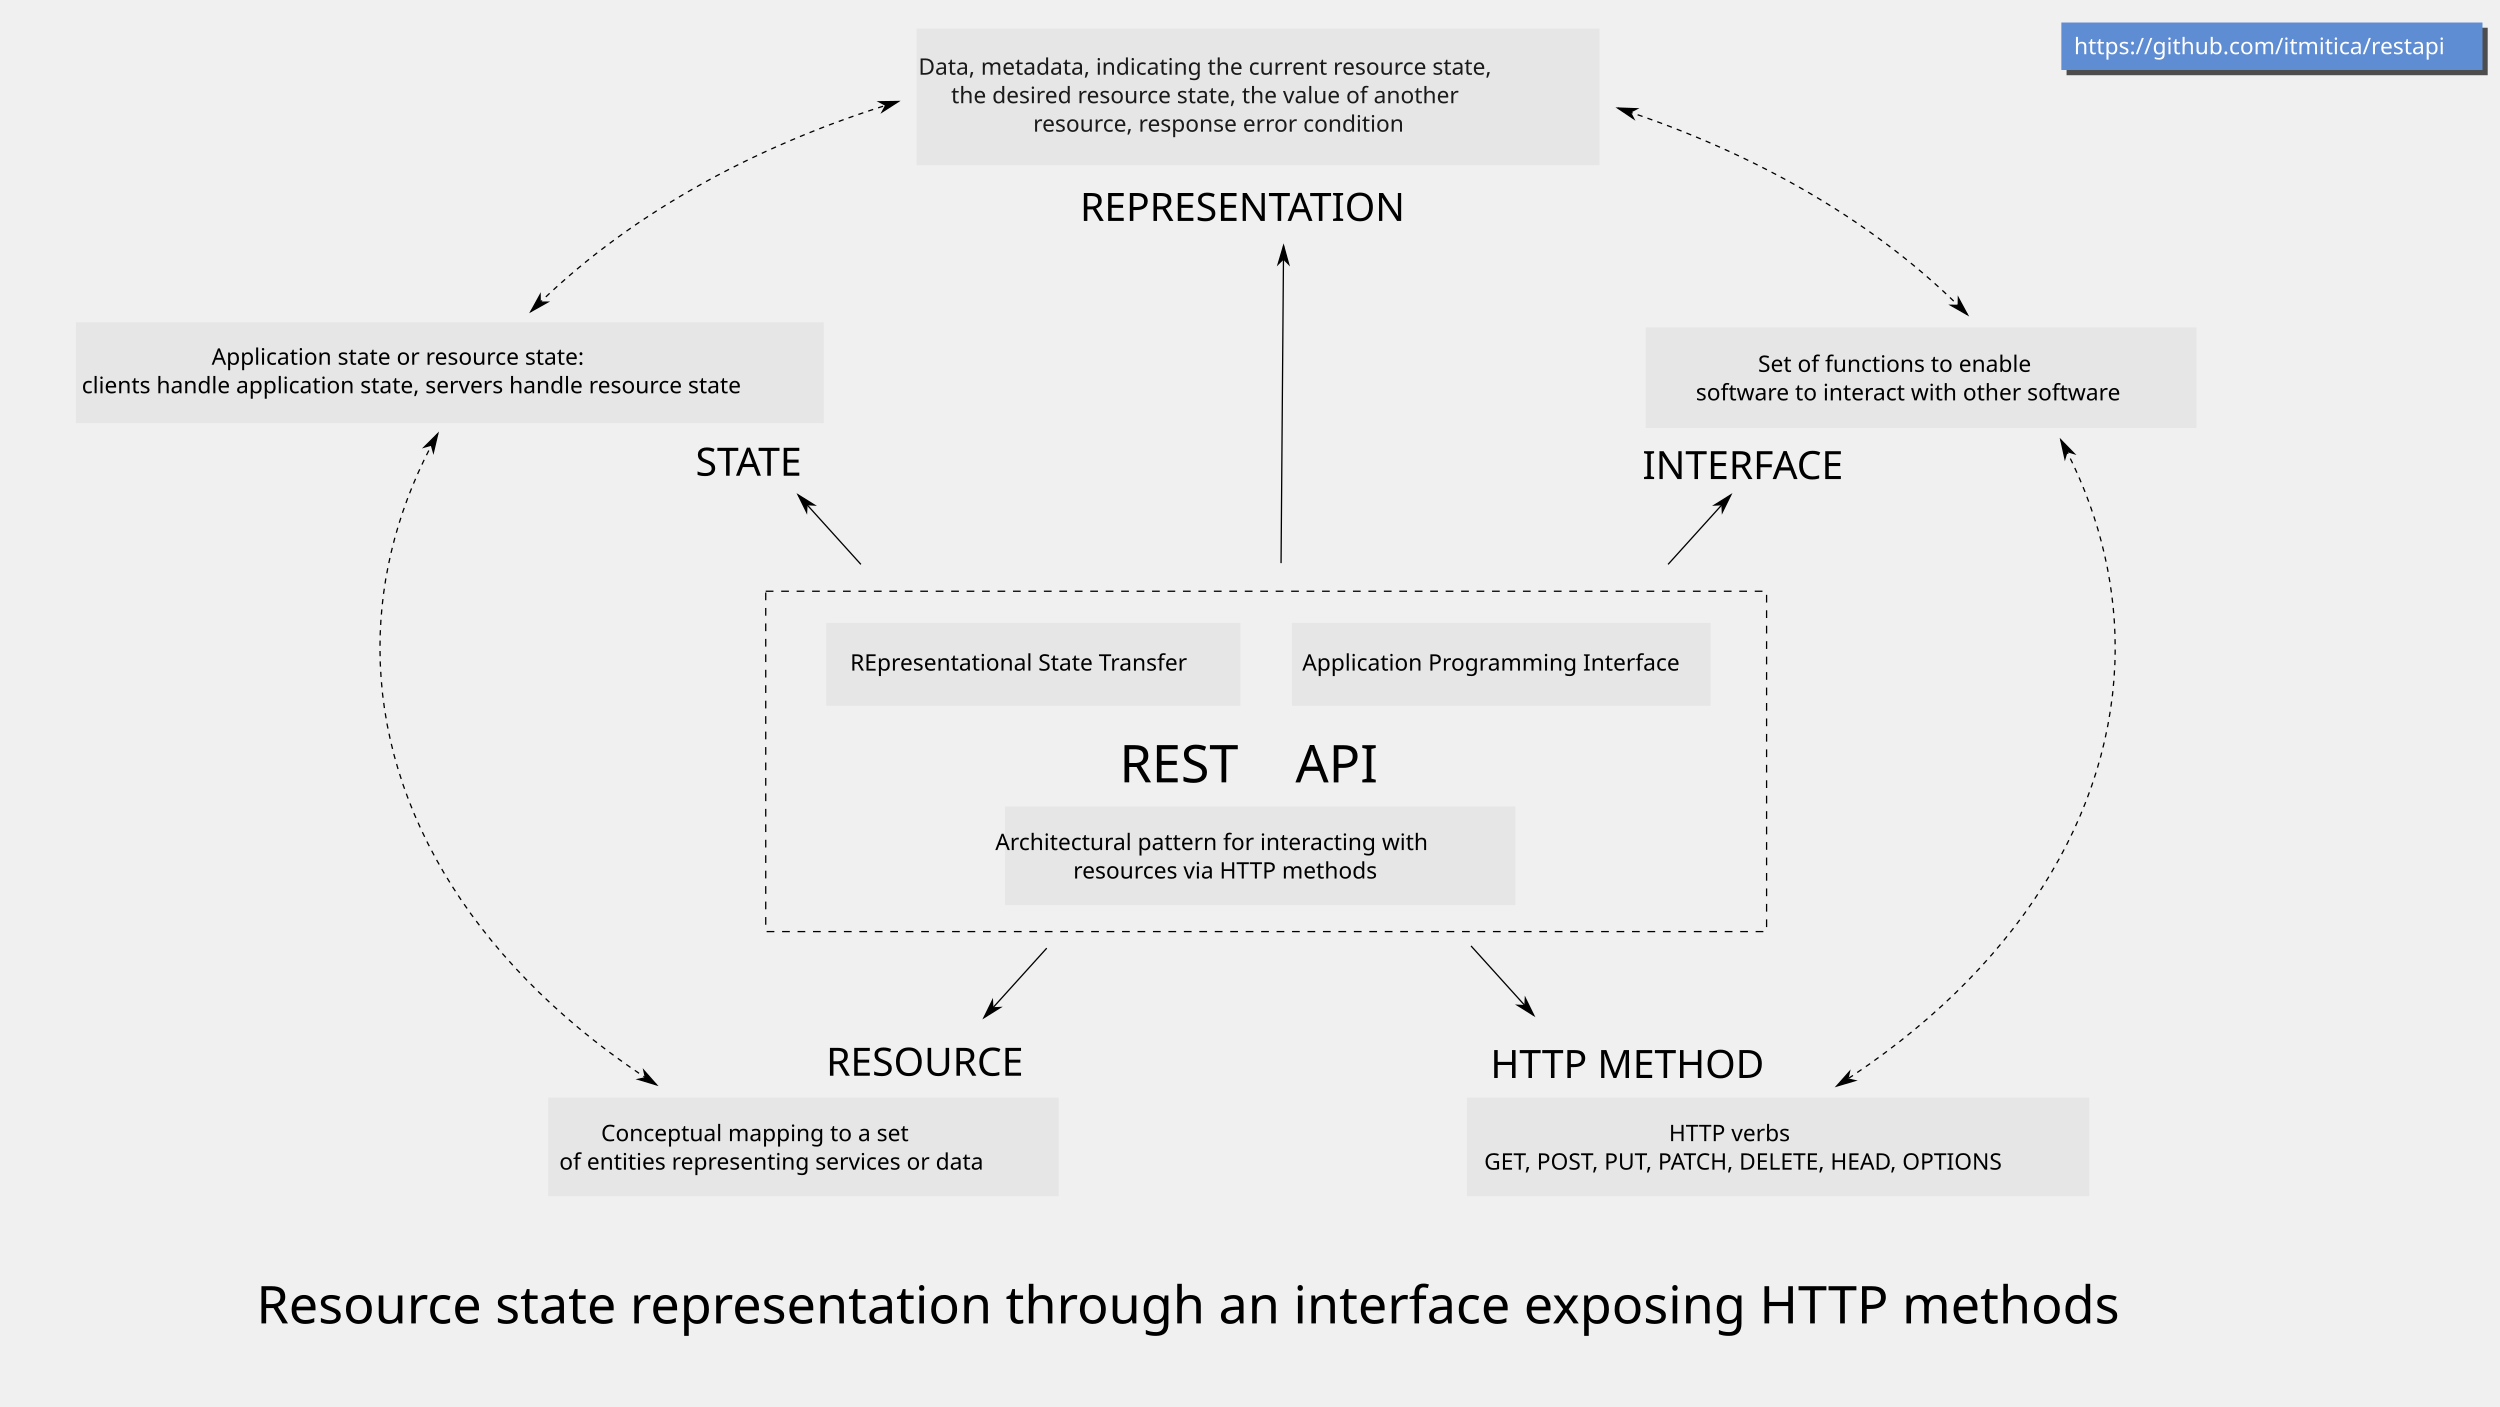
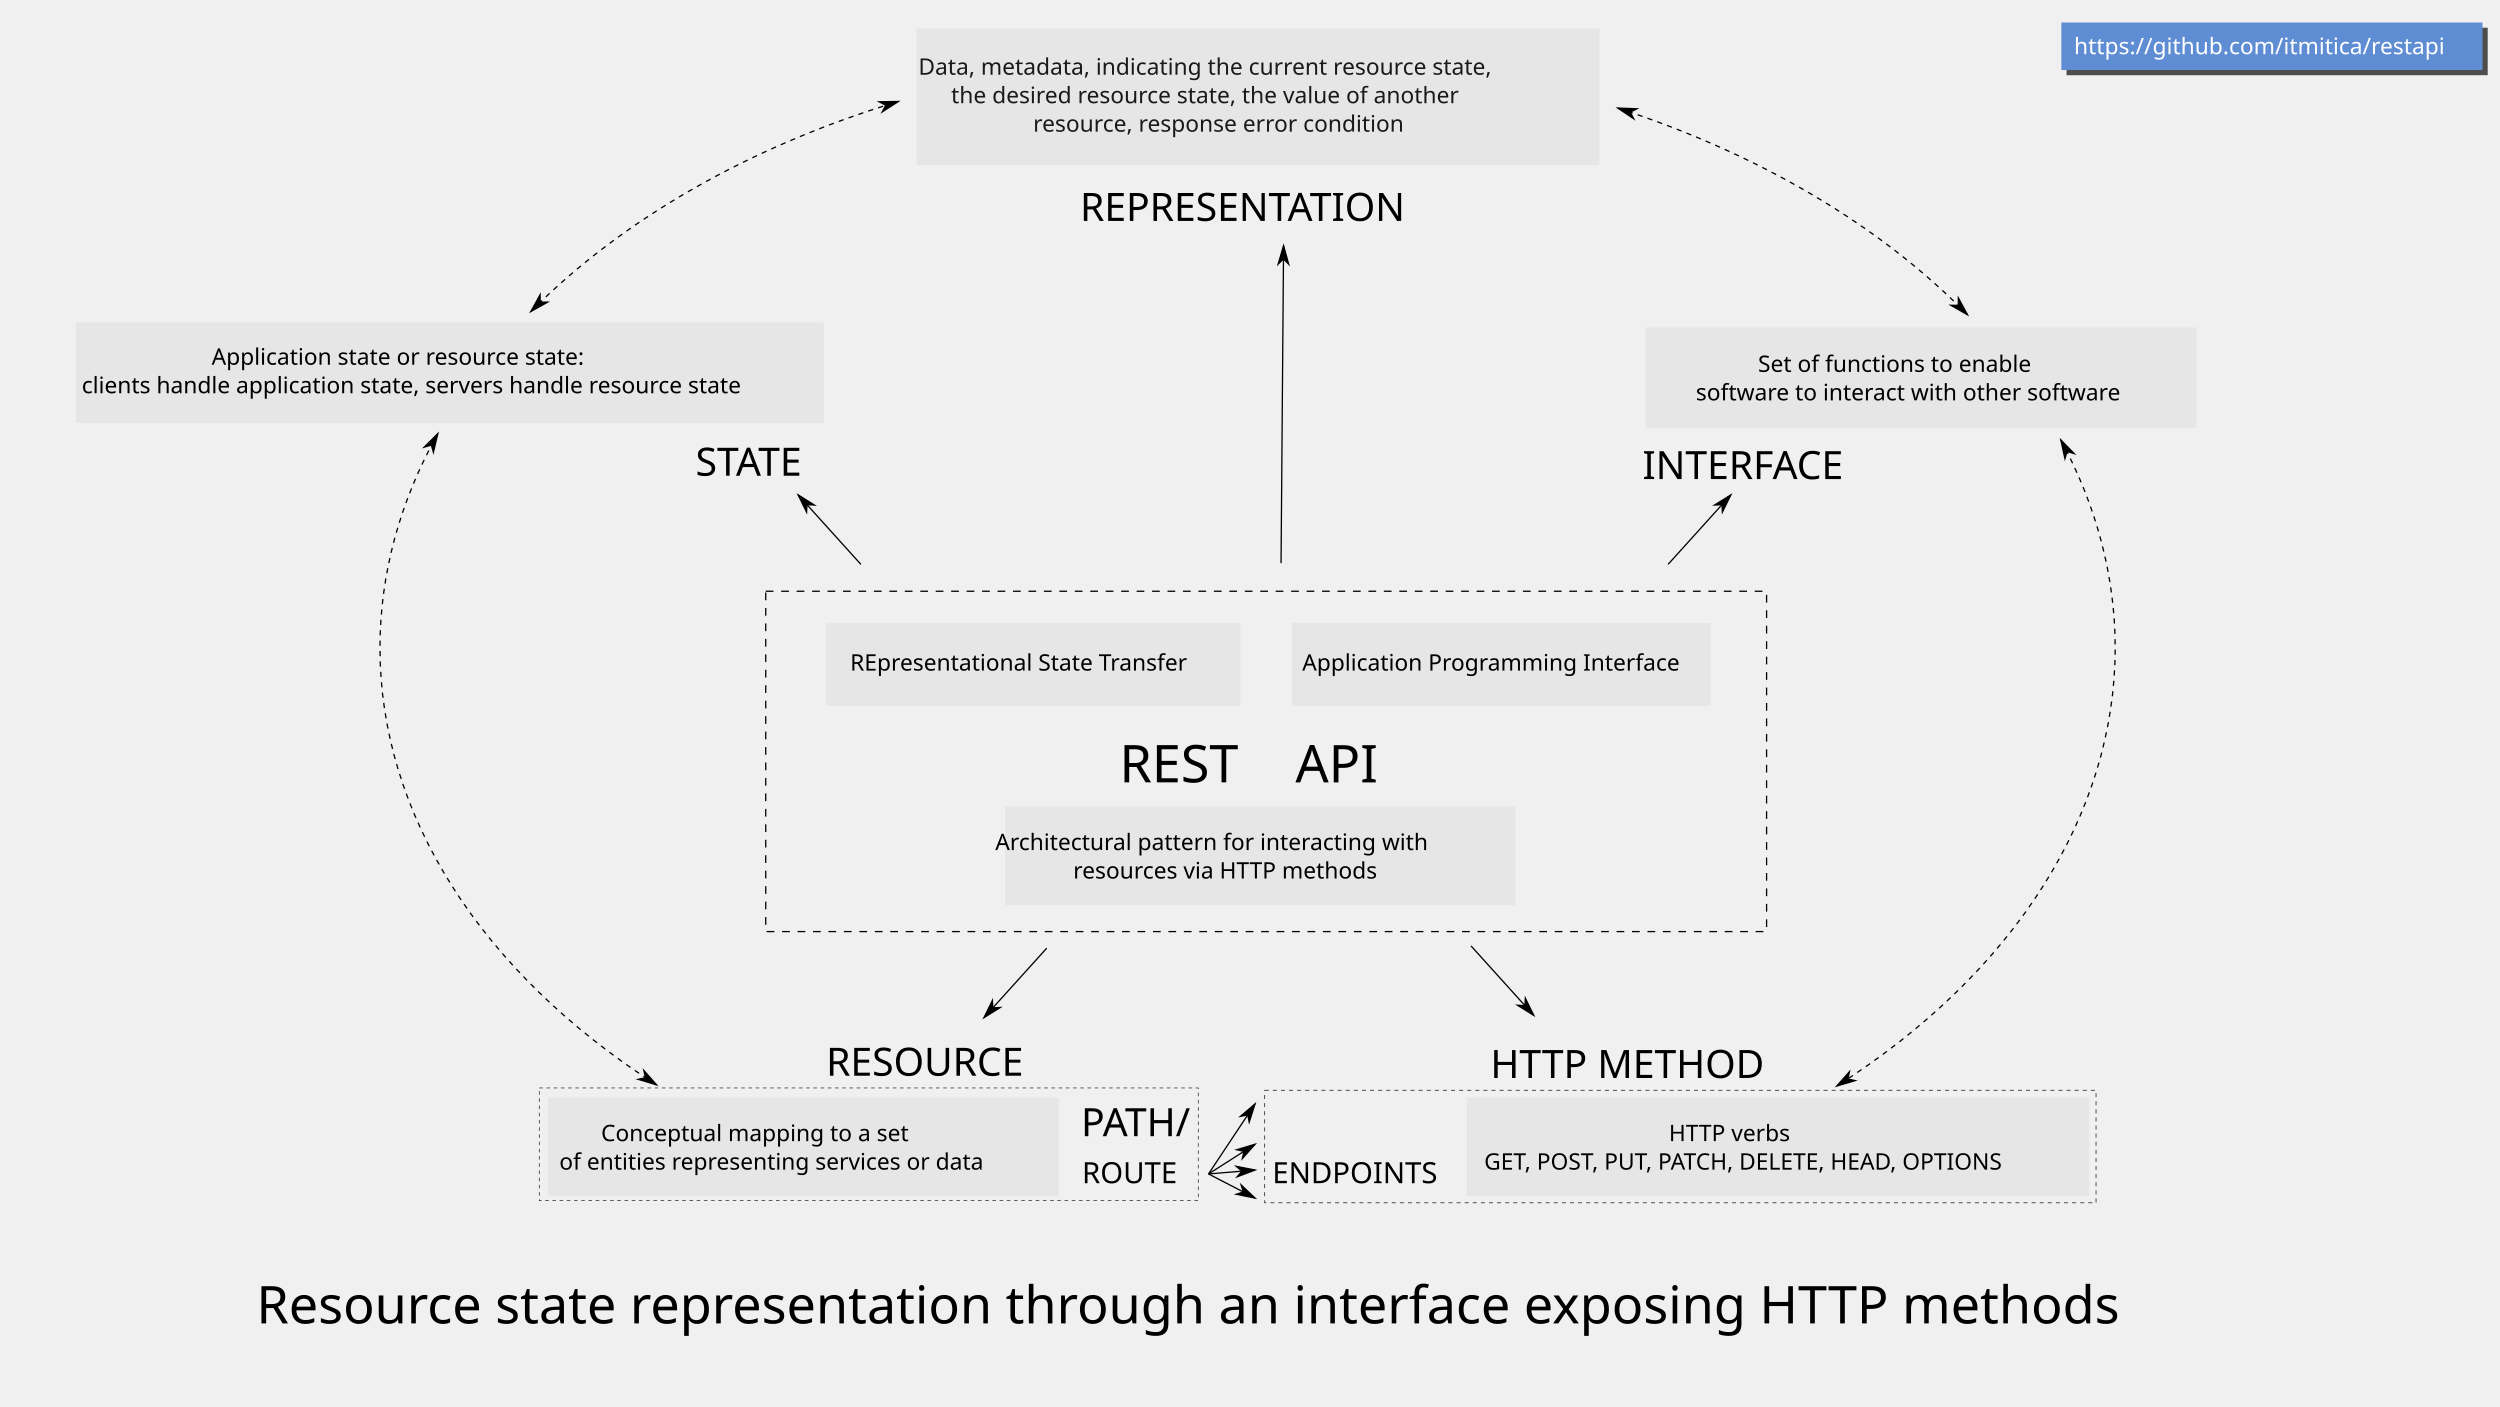
<svg xmlns="http://www.w3.org/2000/svg" width="1920" height="1080" viewBox="0 0 1920 1080" id="svg2" version="1.1">
  <defs id="defs4">
+     <marker style="overflow:visible" id="marker5594" refX="0.0" refY="0.0" orient="auto">
+       <path transform="scale(0.8) translate(12.5,0)" style="fill-rule:evenodd;stroke:#000000;stroke-width:1pt;stroke-opacity:1;fill:#000000;fill-opacity:1" d="M 0.0,0.0 L 5.0,-5.0 L -12.5,0.0 L 5.0,5.0 L 0.0,0.0 z " id="path5596" />
+     </marker>
+     <marker style="overflow:visible;" id="marker5284" refX="0.0" refY="0.0" orient="auto">
+       <path transform="scale(0.8) rotate(180) translate(12.5,0)" style="fill-rule:evenodd;stroke:#000000;stroke-width:1pt;stroke-opacity:1;fill:#000000;fill-opacity:1" d="M 0.0,0.0 L 5.0,-5.0 L -12.5,0.0 L 5.0,5.0 L 0.0,0.0 z " id="path5286" />
+     </marker>
+     <marker orient="auto" refY="0.0" refX="0.0" id="marker4798" style="overflow:visible">
+       <path id="path4800" d="M 0.0,0.0 L 5.0,-5.0 L -12.5,0.0 L 5.0,5.0 L 0.0,0.0 z " style="fill-rule:evenodd;stroke:#000000;stroke-width:1pt;stroke-opacity:1;fill:#000000;fill-opacity:1" transform="scale(0.8) translate(12.5,0)" />
+     </marker>
+     <marker style="overflow:visible;" id="marker4626" refX="0.0" refY="0.0" orient="auto">
+       <path transform="scale(0.8) rotate(180) translate(12.5,0)" style="fill-rule:evenodd;stroke:#000000;stroke-width:1pt;stroke-opacity:1;fill:#000000;fill-opacity:1" d="M 0.0,0.0 L 5.0,-5.0 L -12.5,0.0 L 5.0,5.0 L 0.0,0.0 z " id="path4628" />
+     </marker>
+     <marker style="overflow:visible;" id="marker4496" refX="0.0" refY="0.0" orient="auto">
+       <path transform="scale(0.8) rotate(180) translate(12.5,0)" style="fill-rule:evenodd;stroke:#000000;stroke-width:1pt;stroke-opacity:1;fill:#000000;fill-opacity:1" d="M 0.0,0.0 L 5.0,-5.0 L -12.5,0.0 L 5.0,5.0 L 0.0,0.0 z " id="path4498" />
+     </marker>
+     <marker style="overflow:visible;" id="marker4372" refX="0.0" refY="0.0" orient="auto">
+       <path transform="scale(0.8) rotate(180) translate(12.5,0)" style="fill-rule:evenodd;stroke:#000000;stroke-width:1pt;stroke-opacity:1;fill:#000000;fill-opacity:1" d="M 0.0,0.0 L 5.0,-5.0 L -12.5,0.0 L 5.0,5.0 L 0.0,0.0 z " id="path4374" />
+     </marker>
    <marker orient="auto" refY="0.0" refX="0.0" id="marker10507" style="overflow:visible;">
      <path id="path10509" d="M 0.0,0.0 L 5.0,-5.0 L -12.5,0.0 L 5.0,5.0 L 0.0,0.0 z " style="fill-rule:evenodd;stroke:#000000;stroke-width:1pt;stroke-opacity:1;fill:#000000;fill-opacity:1" transform="scale(0.8) rotate(180) translate(12.5,0)" />
    </marker>
    <marker style="overflow:visible" id="marker10377" refX="0.0" refY="0.0" orient="auto">
      <path transform="scale(0.8) translate(12.5,0)" style="fill-rule:evenodd;stroke:#000000;stroke-width:1pt;stroke-opacity:1;fill:#000000;fill-opacity:1" d="M 0.0,0.0 L 5.0,-5.0 L -12.5,0.0 L 5.0,5.0 L 0.0,0.0 z " id="path10379" />
    </marker>
    <marker orient="auto" refY="0.0" refX="0.0" id="marker10247" style="overflow:visible">
      <path id="path10249" d="M 0.0,0.0 L 5.0,-5.0 L -12.5,0.0 L 5.0,5.0 L 0.0,0.0 z " style="fill-rule:evenodd;stroke:#000000;stroke-width:1pt;stroke-opacity:1;fill:#000000;fill-opacity:1" transform="scale(0.8) translate(12.5,0)" />
    </marker>
    <marker style="overflow:visible;" id="marker10135" refX="0.0" refY="0.0" orient="auto">
      <path transform="scale(0.8) rotate(180) translate(12.5,0)" style="fill-rule:evenodd;stroke:#000000;stroke-width:1pt;stroke-opacity:1;fill:#000000;fill-opacity:1" d="M 0.0,0.0 L 5.0,-5.0 L -12.5,0.0 L 5.0,5.0 L 0.0,0.0 z " id="path10137" />
    </marker>
    <marker style="overflow:visible" id="marker10017" refX="0.0" refY="0.0" orient="auto">
      <path transform="scale(0.8) translate(12.5,0)" style="fill-rule:evenodd;stroke:#000000;stroke-width:1pt;stroke-opacity:1;fill:#000000;fill-opacity:1" d="M 0.0,0.0 L 5.0,-5.0 L -12.5,0.0 L 5.0,5.0 L 0.0,0.0 z " id="path10019" />
    </marker>
    <marker orient="auto" refY="0.0" refX="0.0" id="marker9917" style="overflow:visible;">
      <path id="path9919" d="M 0.0,0.0 L 5.0,-5.0 L -12.5,0.0 L 5.0,5.0 L 0.0,0.0 z " style="fill-rule:evenodd;stroke:#000000;stroke-width:1pt;stroke-opacity:1;fill:#000000;fill-opacity:1" transform="scale(0.8) rotate(180) translate(12.5,0)" />
    </marker>
    <marker style="overflow:visible;" id="marker8961" refX="0.0" refY="0.0" orient="auto">
      <path transform="scale(0.8) rotate(180) translate(12.5,0)" style="fill-rule:evenodd;stroke:#000000;stroke-width:1pt;stroke-opacity:1;fill:#000000;fill-opacity:1" d="M 0.0,0.0 L 5.0,-5.0 L -12.5,0.0 L 5.0,5.0 L 0.0,0.0 z " id="path8963" />
    </marker>
    <marker orient="auto" refY="0.0" refX="0.0" id="Arrow1Lstart" style="overflow:visible">
      <path id="path5207" d="M 0.0,0.0 L 5.0,-5.0 L -12.5,0.0 L 5.0,5.0 L 0.0,0.0 z " style="fill-rule:evenodd;stroke:#000000;stroke-width:1pt;stroke-opacity:1;fill:#000000;fill-opacity:1" transform="scale(0.8) translate(12.5,0)" />
    </marker>
    <marker style="overflow:visible;" id="marker8579" refX="0.0" refY="0.0" orient="auto">
      <path transform="scale(0.8) rotate(180) translate(12.5,0)" style="fill-rule:evenodd;stroke:#000000;stroke-width:1pt;stroke-opacity:1;fill:#000000;fill-opacity:1" d="M 0.0,0.0 L 5.0,-5.0 L -12.5,0.0 L 5.0,5.0 L 0.0,0.0 z " id="path8581" />
    </marker>
    <marker orient="auto" refY="0.0" refX="0.0" id="marker6315" style="overflow:visible">
      <path id="path6317" d="M 0.0,0.0 L 5.0,-5.0 L -12.5,0.0 L 5.0,5.0 L 0.0,0.0 z " style="fill-rule:evenodd;stroke:#000000;stroke-width:1pt;stroke-opacity:1;fill:#000000;fill-opacity:1" transform="scale(0.8) translate(12.5,0)" />
    </marker>
    <marker style="overflow:visible" id="marker6239" refX="0.0" refY="0.0" orient="auto">
      <path transform="scale(0.8) translate(12.5,0)" style="fill-rule:evenodd;stroke:#000000;stroke-width:1pt;stroke-opacity:1;fill:#000000;fill-opacity:1" d="M 0.0,0.0 L 5.0,-5.0 L -12.5,0.0 L 5.0,5.0 L 0.0,0.0 z " id="path6241" />
    </marker>
    <marker orient="auto" refY="0.0" refX="0.0" id="marker5992" style="overflow:visible;">
      <path id="path5994" d="M 0.0,0.0 L 5.0,-5.0 L -12.5,0.0 L 5.0,5.0 L 0.0,0.0 z " style="fill-rule:evenodd;stroke:#000000;stroke-width:1pt;stroke-opacity:1;fill:#000000;fill-opacity:1" transform="scale(0.8) rotate(180) translate(12.5,0)" />
    </marker>
    <marker style="overflow:visible;" id="marker5634" refX="0.0" refY="0.0" orient="auto">
      <path transform="scale(0.8) rotate(180) translate(12.5,0)" style="fill-rule:evenodd;stroke:#000000;stroke-width:1pt;stroke-opacity:1;fill:#000000;fill-opacity:1" d="M 0.0,0.0 L 5.0,-5.0 L -12.5,0.0 L 5.0,5.0 L 0.0,0.0 z " id="path5636" />
    </marker>
    <marker orient="auto" refY="0.0" refX="0.0" id="marker4816" style="overflow:visible;">
      <path id="path4818" d="M 0.0,0.0 L 5.0,-5.0 L -12.5,0.0 L 5.0,5.0 L 0.0,0.0 z " style="fill-rule:evenodd;stroke:#000000;stroke-width:1pt;stroke-opacity:1;fill:#000000;fill-opacity:1" transform="scale(0.8) rotate(180) translate(12.5,0)" />
    </marker>
    <marker style="overflow:visible;" id="marker4462" refX="0.0" refY="0.0" orient="auto">
      <path transform="scale(0.8) rotate(180) translate(12.5,0)" style="fill-rule:evenodd;stroke:#000000;stroke-width:1pt;stroke-opacity:1;fill:#000000;fill-opacity:1" d="M 0.0,0.0 L 5.0,-5.0 L -12.5,0.0 L 5.0,5.0 L 0.0,0.0 z " id="path4464" />
    </marker>
    <marker orient="auto" refY="0.0" refX="0.0" id="Arrow1Lend" style="overflow:visible;">
      <path id="path4181" d="M 0.0,0.0 L 5.0,-5.0 L -12.5,0.0 L 5.0,5.0 L 0.0,0.0 z " style="fill-rule:evenodd;stroke:#000000;stroke-width:1pt;stroke-opacity:1;fill:#000000;fill-opacity:1" transform="scale(0.8) rotate(180) translate(12.5,0)" />
    </marker>
    <marker orient="auto" refY="0" refX="0" id="marker4816-3" style="overflow:visible">
      <path id="path4818-6" d="M 0,0 5,-5 -12.5,0 5,5 0,0 Z" style="fill:#000000;fill-opacity:1;fill-rule:evenodd;stroke:#000000;stroke-width:1pt;stroke-opacity:1" transform="matrix(-0.8,0,0,-0.8,-10,0)" />
    </marker>
    <marker orient="auto" refY="0" refX="0" id="marker4816-5" style="overflow:visible">
      <path id="path4818-3" d="M 0,0 5,-5 -12.5,0 5,5 0,0 Z" style="fill:#000000;fill-opacity:1;fill-rule:evenodd;stroke:#000000;stroke-width:1pt;stroke-opacity:1" transform="matrix(-0.8,0,0,-0.8,-10,0)" />
    </marker>
  </defs>
  <g id="layer1" transform="translate(0,27.63784)">
    <text xml:space="preserve" style="font-style:normal;font-weight:normal;font-size:40px;line-height:125%;font-family:sans-serif;letter-spacing:0px;word-spacing:0px;fill:#000000;fill-opacity:1;stroke:none;stroke-width:1px;stroke-linecap:butt;stroke-linejoin:miter;stroke-opacity:1" x="994.889" y="573.233" id="text4136">
      <tspan id="tspan4138" x="994.889" y="573.233">API</tspan>
    </text>
    <text id="text4168" y="573.214" x="859.738" style="font-style:normal;font-weight:normal;font-size:40px;line-height:125%;font-family:sans-serif;letter-spacing:0px;word-spacing:0px;fill:#000000;fill-opacity:1;stroke:none;stroke-width:1px;stroke-linecap:butt;stroke-linejoin:miter;stroke-opacity:1" xml:space="preserve">
      <tspan y="573.214" x="859.738" id="tspan4170">REST</tspan>
    </text>
    <rect style="color:#000000;clip-rule:nonzero;display:inline;overflow:visible;visibility:visible;opacity:1;isolation:auto;mix-blend-mode:normal;color-interpolation:sRGB;color-interpolation-filters:linearRGB;solid-color:#000000;solid-opacity:1;fill:#e6e6e6;fill-opacity:1;fill-rule:nonzero;stroke:none;stroke-width:1px;stroke-linecap:butt;stroke-linejoin:miter;stroke-miterlimit:4;stroke-dasharray:none;stroke-dashoffset:0;stroke-opacity:1;marker:none;color-rendering:auto;image-rendering:auto;shape-rendering:auto;text-rendering:auto;enable-background:accumulate" id="rect4720" width="318.119" height="63.624" x="634.519" y="450.749" />
    <text id="text4251" y="487.389" x="652.913" style="font-style:normal;font-weight:normal;font-size:40px;line-height:125%;font-family:sans-serif;letter-spacing:0px;word-spacing:0px;fill:#000000;fill-opacity:1;stroke:none;stroke-width:1px;stroke-linecap:butt;stroke-linejoin:miter;stroke-opacity:1" xml:space="preserve">
      <tspan style="font-weight:normal;font-size:17.5px;text-align:start;text-anchor:start" id="tspan4275" y="487.389" x="652.913">REpresentational State Transfer</tspan>
    </text>
    <rect y="450.749" x="992.188" height="63.624" width="321.558" id="rect4722" style="color:#000000;clip-rule:nonzero;display:inline;overflow:visible;visibility:visible;opacity:1;isolation:auto;mix-blend-mode:normal;color-interpolation:sRGB;color-interpolation-filters:linearRGB;solid-color:#000000;solid-opacity:1;fill:#e6e6e6;fill-opacity:1;fill-rule:nonzero;stroke:none;stroke-width:1px;stroke-linecap:butt;stroke-linejoin:miter;stroke-miterlimit:4;stroke-dasharray:none;stroke-dashoffset:0;stroke-opacity:1;marker:none;color-rendering:auto;image-rendering:auto;shape-rendering:auto;text-rendering:auto;enable-background:accumulate" />
    <text xml:space="preserve" style="font-style:normal;font-weight:normal;font-size:40px;line-height:125%;font-family:sans-serif;letter-spacing:0px;word-spacing:0px;fill:#000000;fill-opacity:1;stroke:none;stroke-width:1px;stroke-linecap:butt;stroke-linejoin:miter;stroke-opacity:1" x="1000.123" y="487.389" id="text4335">
      <tspan id="tspan4353" x="1000.123" y="487.389" style="font-weight:normal;font-size:17.5px">Application Programming Interface</tspan>
    </text>
    <rect style="color:#000000;clip-rule:nonzero;display:inline;overflow:visible;visibility:visible;opacity:1;isolation:auto;mix-blend-mode:normal;color-interpolation:sRGB;color-interpolation-filters:linearRGB;solid-color:#000000;solid-opacity:1;fill:#e6e6e6;fill-opacity:1;fill-rule:nonzero;stroke:none;stroke-width:1px;stroke-linecap:butt;stroke-linejoin:miter;stroke-miterlimit:4;stroke-dasharray:none;stroke-dashoffset:0;stroke-opacity:1;marker:none;color-rendering:auto;image-rendering:auto;shape-rendering:auto;text-rendering:auto;enable-background:accumulate" id="rect4724" width="392.06" height="75.661" x="771.804" y="591.808" />
    <text xml:space="preserve" style="font-style:normal;font-weight:normal;font-size:40px;line-height:125%;font-family:sans-serif;letter-spacing:0px;word-spacing:0px;fill:#000000;fill-opacity:1;stroke:none;stroke-width:1px;stroke-linecap:butt;stroke-linejoin:miter;stroke-opacity:1" x="966.931" y="625.225" id="text4179">
      <tspan x="966.931" y="625.225" id="tspan4197" style="font-weight:normal;font-size:17.5px;text-align:center;text-anchor:middle">Architectural pattern for interacting with</tspan>
      <tspan x="966.931" y="647.1" style="font-weight:normal;font-size:17.5px;text-align:center;text-anchor:middle" id="tspan4469">resources via HTTP methods</tspan>
    </text>
    <text xml:space="preserve" style="color:#000000;font-style:normal;font-variant:normal;font-weight:normal;font-stretch:normal;font-size:30px;line-height:125%;font-family:sans-serif;text-indent:0;text-align:start;text-decoration:none;text-decoration-line:none;text-decoration-style:solid;text-decoration-color:#000000;letter-spacing:0px;word-spacing:0px;text-transform:none;direction:ltr;block-progression:tb;writing-mode:lr-tb;baseline-shift:baseline;text-anchor:start;white-space:normal;clip-rule:nonzero;display:inline;overflow:visible;visibility:visible;opacity:1;isolation:auto;mix-blend-mode:normal;color-interpolation:sRGB;color-interpolation-filters:linearRGB;solid-color:#000000;solid-opacity:1;fill:#000000;fill-opacity:1;fill-rule:nonzero;stroke:none;stroke-width:1px;stroke-linecap:butt;stroke-linejoin:miter;stroke-miterlimit:4;stroke-dasharray:none;stroke-dashoffset:0;stroke-opacity:1;color-rendering:auto;image-rendering:auto;shape-rendering:auto;text-rendering:auto;enable-background:accumulate" x="829.483" y="142.017" id="text4479">
      <tspan id="tspan4481" x="829.483" y="142.017">REPRESENTATION</tspan>
    </text>
    <text id="text4483" y="337.707" x="534.182" style="color:#000000;font-style:normal;font-variant:normal;font-weight:normal;font-stretch:normal;font-size:30px;line-height:125%;font-family:sans-serif;text-indent:0;text-align:start;text-decoration:none;text-decoration-line:none;text-decoration-style:solid;text-decoration-color:#000000;letter-spacing:0px;word-spacing:0px;text-transform:none;direction:ltr;block-progression:tb;writing-mode:lr-tb;baseline-shift:baseline;text-anchor:start;white-space:normal;clip-rule:nonzero;display:inline;overflow:visible;visibility:visible;opacity:1;isolation:auto;mix-blend-mode:normal;color-interpolation:sRGB;color-interpolation-filters:linearRGB;solid-color:#000000;solid-opacity:1;fill:#000000;fill-opacity:1;fill-rule:nonzero;stroke:none;stroke-width:1px;stroke-linecap:butt;stroke-linejoin:miter;stroke-miterlimit:4;stroke-dasharray:none;stroke-dashoffset:0;stroke-opacity:1;color-rendering:auto;image-rendering:auto;shape-rendering:auto;text-rendering:auto;enable-background:accumulate" xml:space="preserve">
      <tspan y="337.707" x="534.182" id="tspan4485">STATE</tspan>
    </text>
    <text xml:space="preserve" style="font-style:normal;font-weight:normal;font-size:40px;line-height:125%;font-family:sans-serif;letter-spacing:0px;word-spacing:0px;fill:#000000;fill-opacity:1;stroke:none;stroke-width:1px;stroke-linecap:butt;stroke-linejoin:miter;stroke-opacity:1" x="634.484" y="798.527" id="text4493">
      <tspan id="tspan4495" x="634.484" y="798.527" style="font-size:30px">RESOURCE</tspan>
    </text>
    <text id="text4497" y="800.246" x="1144.637" style="color:#000000;font-style:normal;font-variant:normal;font-weight:normal;font-stretch:normal;font-size:30px;line-height:125%;font-family:sans-serif;text-indent:0;text-align:start;text-decoration:none;text-decoration-line:none;text-decoration-style:solid;text-decoration-color:#000000;letter-spacing:0px;word-spacing:0px;text-transform:none;direction:ltr;block-progression:tb;writing-mode:lr-tb;baseline-shift:baseline;text-anchor:start;white-space:normal;clip-rule:nonzero;display:inline;overflow:visible;visibility:visible;opacity:1;isolation:auto;mix-blend-mode:normal;color-interpolation:sRGB;color-interpolation-filters:linearRGB;solid-color:#000000;solid-opacity:1;fill:#000000;fill-opacity:1;fill-rule:nonzero;stroke:none;stroke-width:1px;stroke-linecap:butt;stroke-linejoin:miter;stroke-miterlimit:4;stroke-dasharray:none;stroke-dashoffset:0;stroke-opacity:1;color-rendering:auto;image-rendering:auto;shape-rendering:auto;text-rendering:auto;enable-background:accumulate" xml:space="preserve">
      <tspan y="800.246" x="1144.637" id="tspan4499">HTTP METHOD</tspan>
    </text>
    <text xml:space="preserve" style="color:#000000;font-style:normal;font-variant:normal;font-weight:normal;font-stretch:normal;font-size:30px;line-height:125%;font-family:sans-serif;text-indent:0;text-align:start;text-decoration:none;text-decoration-line:none;text-decoration-style:solid;text-decoration-color:#000000;letter-spacing:0px;word-spacing:0px;text-transform:none;direction:ltr;block-progression:tb;writing-mode:lr-tb;baseline-shift:baseline;text-anchor:start;white-space:normal;clip-rule:nonzero;display:inline;overflow:visible;visibility:visible;opacity:1;isolation:auto;mix-blend-mode:normal;color-interpolation:sRGB;color-interpolation-filters:linearRGB;solid-color:#000000;solid-opacity:1;fill:#000000;fill-opacity:1;fill-rule:nonzero;stroke:none;stroke-width:1px;stroke-linecap:butt;stroke-linejoin:miter;stroke-miterlimit:4;stroke-dasharray:none;stroke-dashoffset:0;stroke-opacity:1;color-rendering:auto;image-rendering:auto;shape-rendering:auto;text-rendering:auto;enable-background:accumulate" x="1261.407" y="340.298" id="text4565">
      <tspan id="tspan4567" x="1261.407" y="340.298">INTERFACE</tspan>
    </text>
    <rect y="223.766" x="1263.879" height="77.257" width="423.013" id="rect4718" style="color:#000000;clip-rule:nonzero;display:inline;overflow:visible;visibility:visible;opacity:1;isolation:auto;mix-blend-mode:normal;color-interpolation:sRGB;color-interpolation-filters:linearRGB;solid-color:#000000;solid-opacity:1;fill:#e6e6e6;fill-opacity:1;fill-rule:nonzero;stroke:none;stroke-width:1px;stroke-linecap:butt;stroke-linejoin:miter;stroke-miterlimit:4;stroke-dasharray:none;stroke-dashoffset:0;stroke-opacity:1;marker:none;color-rendering:auto;image-rendering:auto;shape-rendering:auto;text-rendering:auto;enable-background:accumulate" />
    <text id="text4573" y="257.981" x="1491.447" style="font-style:normal;font-weight:normal;font-size:40px;line-height:125%;font-family:sans-serif;text-align:center;letter-spacing:0px;word-spacing:0px;text-anchor:middle;fill:#000000;fill-opacity:1;stroke:none;stroke-width:1px;stroke-linecap:butt;stroke-linejoin:miter;stroke-opacity:1" xml:space="preserve">
      <tspan id="tspan4579" style="font-weight:normal;font-size:17.5px;text-align:center;text-anchor:middle" y="257.981" x="1491.447">Set of functions to enable</tspan>
      <tspan id="tspan4583" style="font-weight:normal;font-size:17.5px;text-align:center;text-anchor:middle" y="279.856" x="1491.447">software to interact with other software</tspan>
    </text>
    <rect y="-5.644" x="703.958" height="104.893" width="524.467" id="rect4639" style="color:#000000;clip-rule:nonzero;display:inline;overflow:visible;visibility:visible;opacity:1;isolation:auto;mix-blend-mode:normal;color-interpolation:sRGB;color-interpolation-filters:linearRGB;solid-color:#000000;solid-opacity:1;fill:#e6e6e6;fill-opacity:1;fill-rule:nonzero;stroke:none;stroke-width:1px;stroke-linecap:butt;stroke-linejoin:miter;stroke-miterlimit:4;stroke-dasharray:none;stroke-dashoffset:0;stroke-opacity:1;marker:none;color-rendering:auto;image-rendering:auto;shape-rendering:auto;text-rendering:auto;enable-background:accumulate" />
    <text xml:space="preserve" style="font-style:normal;font-weight:normal;font-size:40px;line-height:125%;font-family:sans-serif;text-align:center;letter-spacing:0px;word-spacing:0px;text-anchor:middle;fill:#1a1a1a;fill-opacity:1;stroke:none;stroke-width:1px;stroke-linecap:butt;stroke-linejoin:miter;stroke-opacity:1" x="961.803" y="29.756" id="text4595">
      <tspan x="961.803" y="29.756" style="font-weight:normal;font-size:17.5px;text-align:center;text-anchor:middle;fill:#1a1a1a" id="tspan4605">Data, metadata, indicating the current resource state,</tspan>
      <tspan id="tspan4635" x="961.803" y="51.631" style="font-weight:normal;font-size:17.5px;text-align:center;text-anchor:middle;fill:#1a1a1a">the desired resource state, the value of another</tspan>
      <tspan id="tspan4637" x="961.803" y="73.506" style="font-weight:normal;font-size:17.5px;text-align:center;text-anchor:middle;fill:#1a1a1a">resource, response error condition</tspan>
    </text>
    <rect style="color:#000000;clip-rule:nonzero;display:inline;overflow:visible;visibility:visible;opacity:1;isolation:auto;mix-blend-mode:normal;color-interpolation:sRGB;color-interpolation-filters:linearRGB;solid-color:#000000;solid-opacity:1;fill:#e6e6e6;fill-opacity:1;fill-rule:nonzero;stroke:none;stroke-width:1px;stroke-linecap:butt;stroke-linejoin:miter;stroke-miterlimit:4;stroke-dasharray:none;stroke-dashoffset:0;stroke-opacity:1;marker:none;color-rendering:auto;image-rendering:auto;shape-rendering:auto;text-rendering:auto;enable-background:accumulate" id="rect4716" width="574.334" height="77.38" x="58.297" y="219.912" />
    <text id="text4619" y="252.493" x="341.936" style="font-style:normal;font-weight:normal;font-size:40px;line-height:125%;font-family:sans-serif;text-align:center;letter-spacing:0px;word-spacing:0px;text-anchor:middle;fill:#000000;fill-opacity:1;stroke:none;stroke-width:1px;stroke-linecap:butt;stroke-linejoin:miter;stroke-opacity:1" xml:space="preserve">
      <tspan id="tspan4623" style="font-weight:normal;font-size:17.5px;text-align:center;text-anchor:middle" y="252.493" x="341.936">Application state or resource state:</tspan>
      <tspan id="tspan4629" style="font-weight:normal;font-size:17.5px;text-align:center;text-anchor:middle" y="274.368" x="341.936">clients handle application state, servers handle resource state</tspan>
    </text>
    <rect style="color:#000000;clip-rule:nonzero;display:inline;overflow:visible;visibility:visible;opacity:1;isolation:auto;mix-blend-mode:normal;color-interpolation:sRGB;color-interpolation-filters:linearRGB;solid-color:#000000;solid-opacity:1;fill:none;fill-opacity:1;fill-rule:nonzero;stroke:#000000;stroke-width:0.989;stroke-linecap:butt;stroke-linejoin:miter;stroke-miterlimit:4;stroke-dasharray:5.934, 5.934;stroke-dashoffset:0;stroke-opacity:1;marker:none;color-rendering:auto;image-rendering:auto;shape-rendering:auto;text-rendering:auto;enable-background:accumulate" id="rect4170" width="768.656" height="261.385" x="588.085" y="426.436" />
    <path style="fill:none;fill-rule:evenodd;stroke:#000000;stroke-width:1px;stroke-linecap:butt;stroke-linejoin:miter;stroke-opacity:1;marker-end:url(#Arrow1Lend)" d="m 1281.075,405.806 48.148,-53.306" id="path4172" />
    <path id="path4460" d="m 661.161,405.806 -48.148,-53.306" style="fill:none;fill-rule:evenodd;stroke:#000000;stroke-width:1px;stroke-linecap:butt;stroke-linejoin:miter;stroke-opacity:1;marker-end:url(#marker4462)" />
    <path style="fill:none;fill-rule:evenodd;stroke:#000000;stroke-width:1px;stroke-linecap:butt;stroke-linejoin:miter;stroke-opacity:1;marker-end:url(#marker4816)" d="m 983.851,404.857 1.928,-243.695" id="path4814" />
    <path id="path5630" d="m 1129.753,698.836 48.148,53.306" style="fill:none;fill-rule:evenodd;stroke:#000000;stroke-width:1px;stroke-linecap:butt;stroke-linejoin:miter;stroke-opacity:1;marker-end:url(#marker5634)" />
    <path style="fill:none;fill-rule:evenodd;stroke:#000000;stroke-width:1px;stroke-linecap:butt;stroke-linejoin:miter;stroke-opacity:1;marker-end:url(#marker5992)" d="m 803.885,700.556 -48.148,53.306" id="path5632" />
    <rect y="815.351" x="421.013" height="75.661" width="392.06" id="rect4216" style="color:#000000;clip-rule:nonzero;display:inline;overflow:visible;visibility:visible;opacity:1;isolation:auto;mix-blend-mode:normal;color-interpolation:sRGB;color-interpolation-filters:linearRGB;solid-color:#000000;solid-opacity:1;fill:#e6e6e6;fill-opacity:1;fill-rule:nonzero;stroke:none;stroke-width:1px;stroke-linecap:butt;stroke-linejoin:miter;stroke-miterlimit:4;stroke-dasharray:none;stroke-dashoffset:0;stroke-opacity:1;marker:none;color-rendering:auto;image-rendering:auto;shape-rendering:auto;text-rendering:auto;enable-background:accumulate" />
    <text id="text4218" y="848.768" x="616.14" style="font-style:normal;font-weight:normal;font-size:40px;line-height:125%;font-family:sans-serif;letter-spacing:0px;word-spacing:0px;fill:#000000;fill-opacity:1;stroke:none;stroke-width:1px;stroke-linecap:butt;stroke-linejoin:miter;stroke-opacity:1" xml:space="preserve">
      <tspan style="font-weight:normal;font-size:17.5px;text-align:center;text-anchor:middle" y="848.768" x="616.14" id="tspan4226">Conceptual mapping to a set</tspan>
      <tspan style="font-weight:normal;font-size:17.5px;text-align:center;text-anchor:middle" y="870.643" x="616.14" id="tspan4230"> of entities representing services or data</tspan>
    </text>
    <rect style="color:#000000;clip-rule:nonzero;display:inline;overflow:visible;visibility:visible;opacity:1;isolation:auto;mix-blend-mode:normal;color-interpolation:sRGB;color-interpolation-filters:linearRGB;solid-color:#000000;solid-opacity:1;fill:#e6e6e6;fill-opacity:1;fill-rule:nonzero;stroke:none;stroke-width:1px;stroke-linecap:butt;stroke-linejoin:miter;stroke-miterlimit:4;stroke-dasharray:none;stroke-dashoffset:0;stroke-opacity:1;marker:none;color-rendering:auto;image-rendering:auto;shape-rendering:auto;text-rendering:auto;enable-background:accumulate" id="rect8937" width="478.039" height="75.661" x="1126.521" y="815.351" />
    <text xml:space="preserve" style="font-style:normal;font-weight:normal;font-size:40px;line-height:125%;font-family:sans-serif;letter-spacing:0px;word-spacing:0px;fill:#000000;fill-opacity:1;stroke:none;stroke-width:1px;stroke-linecap:butt;stroke-linejoin:miter;stroke-opacity:1" x="1364.637" y="848.768" id="text8939">
      <tspan id="tspan8943" x="1364.637" y="848.768" style="font-weight:normal;font-size:17.5px;text-align:center;text-anchor:middle">HTTP verbs</tspan>
      <tspan x="1364.637" y="870.643" style="font-weight:normal;font-size:17.5px;text-align:center;text-anchor:middle" id="tspan8947">GET, POST, PUT, PATCH, DELETE, HEAD, OPTIONS</tspan>
    </text>
    <text xml:space="preserve" style="font-style:normal;font-weight:normal;font-size:40px;line-height:125%;font-family:sans-serif;letter-spacing:0px;word-spacing:0px;fill:#000000;fill-opacity:1;stroke:none;stroke-width:1px;stroke-linecap:butt;stroke-linejoin:miter;stroke-opacity:1" x="196.914" y="988.738" id="text8949">
      <tspan id="tspan8951" x="196.914" y="988.738">Resource state representation through an interface exposing HTTP methods</tspan>
    </text>
    <path style="color:#000000;clip-rule:nonzero;display:inline;overflow:visible;visibility:visible;opacity:1;isolation:auto;mix-blend-mode:normal;color-interpolation:sRGB;color-interpolation-filters:linearRGB;solid-color:#000000;solid-opacity:1;fill:none;fill-opacity:1;fill-rule:evenodd;stroke:#000000;stroke-width:1;stroke-linecap:butt;stroke-linejoin:miter;stroke-miterlimit:4;stroke-dasharray:4, 4;stroke-dashoffset:0;stroke-opacity:1;color-rendering:auto;image-rendering:auto;shape-rendering:auto;text-rendering:auto;enable-background:accumulate;marker-end:url(#marker10135);marker-start:url(#marker10247)" d="M 407.755 239.195 A 666.321 458.4 0 0 1 689.869 77.972 " id="path9879" transform="translate(0,-27.63784)" />
    <path style="color:#000000;clip-rule:nonzero;display:inline;overflow:visible;visibility:visible;opacity:1;isolation:auto;mix-blend-mode:normal;color-interpolation:sRGB;color-interpolation-filters:linearRGB;solid-color:#000000;solid-opacity:1;fill:none;fill-opacity:1;fill-rule:evenodd;stroke:#000000;stroke-width:1;stroke-linecap:butt;stroke-linejoin:miter;stroke-miterlimit:4;stroke-dasharray:4, 4;stroke-dashoffset:0;stroke-opacity:1;color-rendering:auto;image-rendering:auto;shape-rendering:auto;text-rendering:auto;enable-background:accumulate;marker-start:url(#marker10377);marker-end:url(#marker10507)" d="M 504.165 833.121 A 666.321 458.4 0 0 1 291.82 497.577 A 666.321 458.4 0 0 1 336.191 333.095 " id="path9872" transform="translate(0,-27.63784)" />
    <path style="color:#000000;clip-rule:nonzero;display:inline;overflow:visible;visibility:visible;opacity:1;isolation:auto;mix-blend-mode:normal;color-interpolation:sRGB;color-interpolation-filters:linearRGB;solid-color:#000000;solid-opacity:1;fill:none;fill-opacity:1;fill-rule:evenodd;stroke:#000000;stroke-width:1;stroke-linecap:butt;stroke-linejoin:miter;stroke-miterlimit:4;stroke-dasharray:4, 4;stroke-dashoffset:0;stroke-opacity:1;color-rendering:auto;image-rendering:auto;shape-rendering:auto;text-rendering:auto;enable-background:accumulate;marker-start:url(#Arrow1Lstart);marker-end:url(#marker8961)" d="M 1582.743 337.922 A 666.321 458.4 0 0 1 1624.462 497.577 L 1624.462 497.577 A 666.321 458.4 0 0 1 1410.66 834.05 " id="path9858" transform="translate(0,-27.63784)" />
    <path style="color:#000000;clip-rule:nonzero;display:inline;overflow:visible;visibility:visible;opacity:1;isolation:auto;mix-blend-mode:normal;color-interpolation:sRGB;color-interpolation-filters:linearRGB;solid-color:#000000;solid-opacity:1;fill:none;fill-opacity:1;fill-rule:evenodd;stroke:#000000;stroke-width:1;stroke-linecap:butt;stroke-linejoin:miter;stroke-miterlimit:4;stroke-dasharray:4, 4;stroke-dashoffset:0;stroke-opacity:1;color-rendering:auto;image-rendering:auto;shape-rendering:auto;text-rendering:auto;enable-background:accumulate;marker-end:url(#marker9917);marker-start:url(#marker10017)" d="M 1242.53 83.025 A 666.321 458.4 0 0 1 1510.98 241.686 " id="path9846" transform="translate(0,-27.63784)" />
    <rect y="-6.347" x="1587.121" height="36.477" width="323.433" id="rect4340" style="color:#000000;clip-rule:nonzero;display:inline;overflow:visible;visibility:visible;opacity:1;isolation:auto;mix-blend-mode:normal;color-interpolation:sRGB;color-interpolation-filters:linearRGB;solid-color:#000000;solid-opacity:1;fill:#4d4d4d;fill-opacity:1;fill-rule:nonzero;stroke:none;stroke-width:1;stroke-linecap:butt;stroke-linejoin:miter;stroke-miterlimit:4;stroke-dasharray:6, 6;stroke-dashoffset:0;stroke-opacity:1;marker:none;color-rendering:auto;image-rendering:auto;shape-rendering:auto;text-rendering:auto;enable-background:accumulate" />
    <rect style="color:#000000;clip-rule:nonzero;display:inline;overflow:visible;visibility:visible;opacity:1;isolation:auto;mix-blend-mode:normal;color-interpolation:sRGB;color-interpolation-filters:linearRGB;solid-color:#000000;solid-opacity:1;fill:#5f8dd3;fill-opacity:1;fill-rule:nonzero;stroke:none;stroke-width:1;stroke-linecap:butt;stroke-linejoin:miter;stroke-miterlimit:4;stroke-dasharray:6, 6;stroke-dashoffset:0;stroke-opacity:1;marker:none;color-rendering:auto;image-rendering:auto;shape-rendering:auto;text-rendering:auto;enable-background:accumulate" id="rect4338" width="323.433" height="36.477" x="1583.121" y="-10.347" />
    <text xml:space="preserve" style="font-style:normal;font-weight:normal;font-size:40px;line-height:125%;font-family:sans-serif;letter-spacing:0px;word-spacing:0px;fill:#ffffff;fill-opacity:1;stroke:none;stroke-width:1px;stroke-linecap:butt;stroke-linejoin:miter;stroke-opacity:1;" x="1592.849" y="13.971" id="text4334">
      <tspan id="tspan4336" x="1592.849" y="13.971" style="font-size:17.5px;fill:#ffffff;">https://github.com/itmitica/restapi</tspan>
    </text>
+     <text id="text4338" y="844.955" x="830.265" style="font-style:normal;font-weight:normal;font-size:40px;line-height:125%;font-family:sans-serif;letter-spacing:0px;word-spacing:0px;fill:#000000;fill-opacity:1;stroke:none;stroke-width:1px;stroke-linecap:butt;stroke-linejoin:miter;stroke-opacity:1" xml:space="preserve">
+       <tspan style="font-size:30px" y="844.955" x="830.265" id="tspan4340">PATH/</tspan>
+     </text>
+     <text xml:space="preserve" style="font-style:normal;font-weight:normal;font-size:22.5px;line-height:125%;font-family:sans-serif;letter-spacing:0px;word-spacing:0px;fill:#000000;fill-opacity:1;stroke:none;stroke-width:1px;stroke-linecap:butt;stroke-linejoin:miter;stroke-opacity:1" x="831.001" y="881.065" id="text4342">
+       <tspan id="tspan4344" x="831.001" y="881.065" style="font-size:22.5px">ROUTE</tspan>
+     </text>
+     <text id="text4346" y="881.065" x="977.164" style="font-style:normal;font-weight:normal;font-size:40px;line-height:125%;font-family:sans-serif;letter-spacing:0px;word-spacing:0px;fill:#000000;fill-opacity:1;stroke:none;stroke-width:1px;stroke-linecap:butt;stroke-linejoin:miter;stroke-opacity:1" xml:space="preserve">
+       <tspan style="font-size:22.5px" y="881.065" x="977.164" id="tspan4348">ENDPOINTS</tspan>
+     </text>
+     <rect y="807.915" x="414.146" height="86.516" width="506.09" id="rect4350" style="color:#000000;clip-rule:nonzero;display:inline;overflow:visible;visibility:visible;opacity:1;isolation:auto;mix-blend-mode:normal;color-interpolation:sRGB;color-interpolation-filters:linearRGB;solid-color:#000000;solid-opacity:1;fill:none;fill-opacity:1;fill-rule:nonzero;stroke:#000000;stroke-width:0.462;stroke-linecap:butt;stroke-linejoin:miter;stroke-miterlimit:4;stroke-dasharray:2.77, 2.77;stroke-dashoffset:0;stroke-opacity:1;marker:none;color-rendering:auto;image-rendering:auto;shape-rendering:auto;text-rendering:auto;enable-background:accumulate" />
+     <rect style="color:#000000;clip-rule:nonzero;display:inline;overflow:visible;visibility:visible;opacity:1;isolation:auto;mix-blend-mode:normal;color-interpolation:sRGB;color-interpolation-filters:linearRGB;solid-color:#000000;solid-opacity:1;fill:none;fill-opacity:1;fill-rule:nonzero;stroke:#000000;stroke-width:0.518;stroke-linecap:butt;stroke-linejoin:miter;stroke-miterlimit:4;stroke-dasharray:3.11, 3.11;stroke-dashoffset:0;stroke-opacity:1;marker:none;color-rendering:auto;image-rendering:auto;shape-rendering:auto;text-rendering:auto;enable-background:accumulate" id="rect4352" width="638.44" height="86.46" x="971.312" y="809.663" />
+     <path style="fill:none;fill-rule:evenodd;stroke:#000000;stroke-width:1px;stroke-linecap:butt;stroke-linejoin:miter;stroke-opacity:1;marker-start:url(#marker4798)" d="m 963.815,820.221 -35.681,53.736" id="path4364" />
+     <path style="fill:none;fill-rule:evenodd;stroke:#000000;stroke-width:1px;stroke-linecap:butt;stroke-linejoin:miter;stroke-opacity:1;marker-end:url(#marker4626)" d="m 928.134,873.957 35.681,-22.784" id="path4354" />
+     <path style="fill:none;fill-rule:evenodd;stroke:#000000;stroke-width:1px;stroke-linecap:butt;stroke-linejoin:miter;stroke-opacity:1;marker-start:url(#marker5594)" d="m 963.815,870.948 -35.681,3.009" id="path5282" />
+     <path style="fill:none;fill-rule:evenodd;stroke:#000000;stroke-width:1px;stroke-linecap:butt;stroke-linejoin:miter;stroke-opacity:1;marker-end:url(#marker5284)" d="m 928.134,873.957 35.681,18.485" id="path4356" />
  </g>
</svg>
